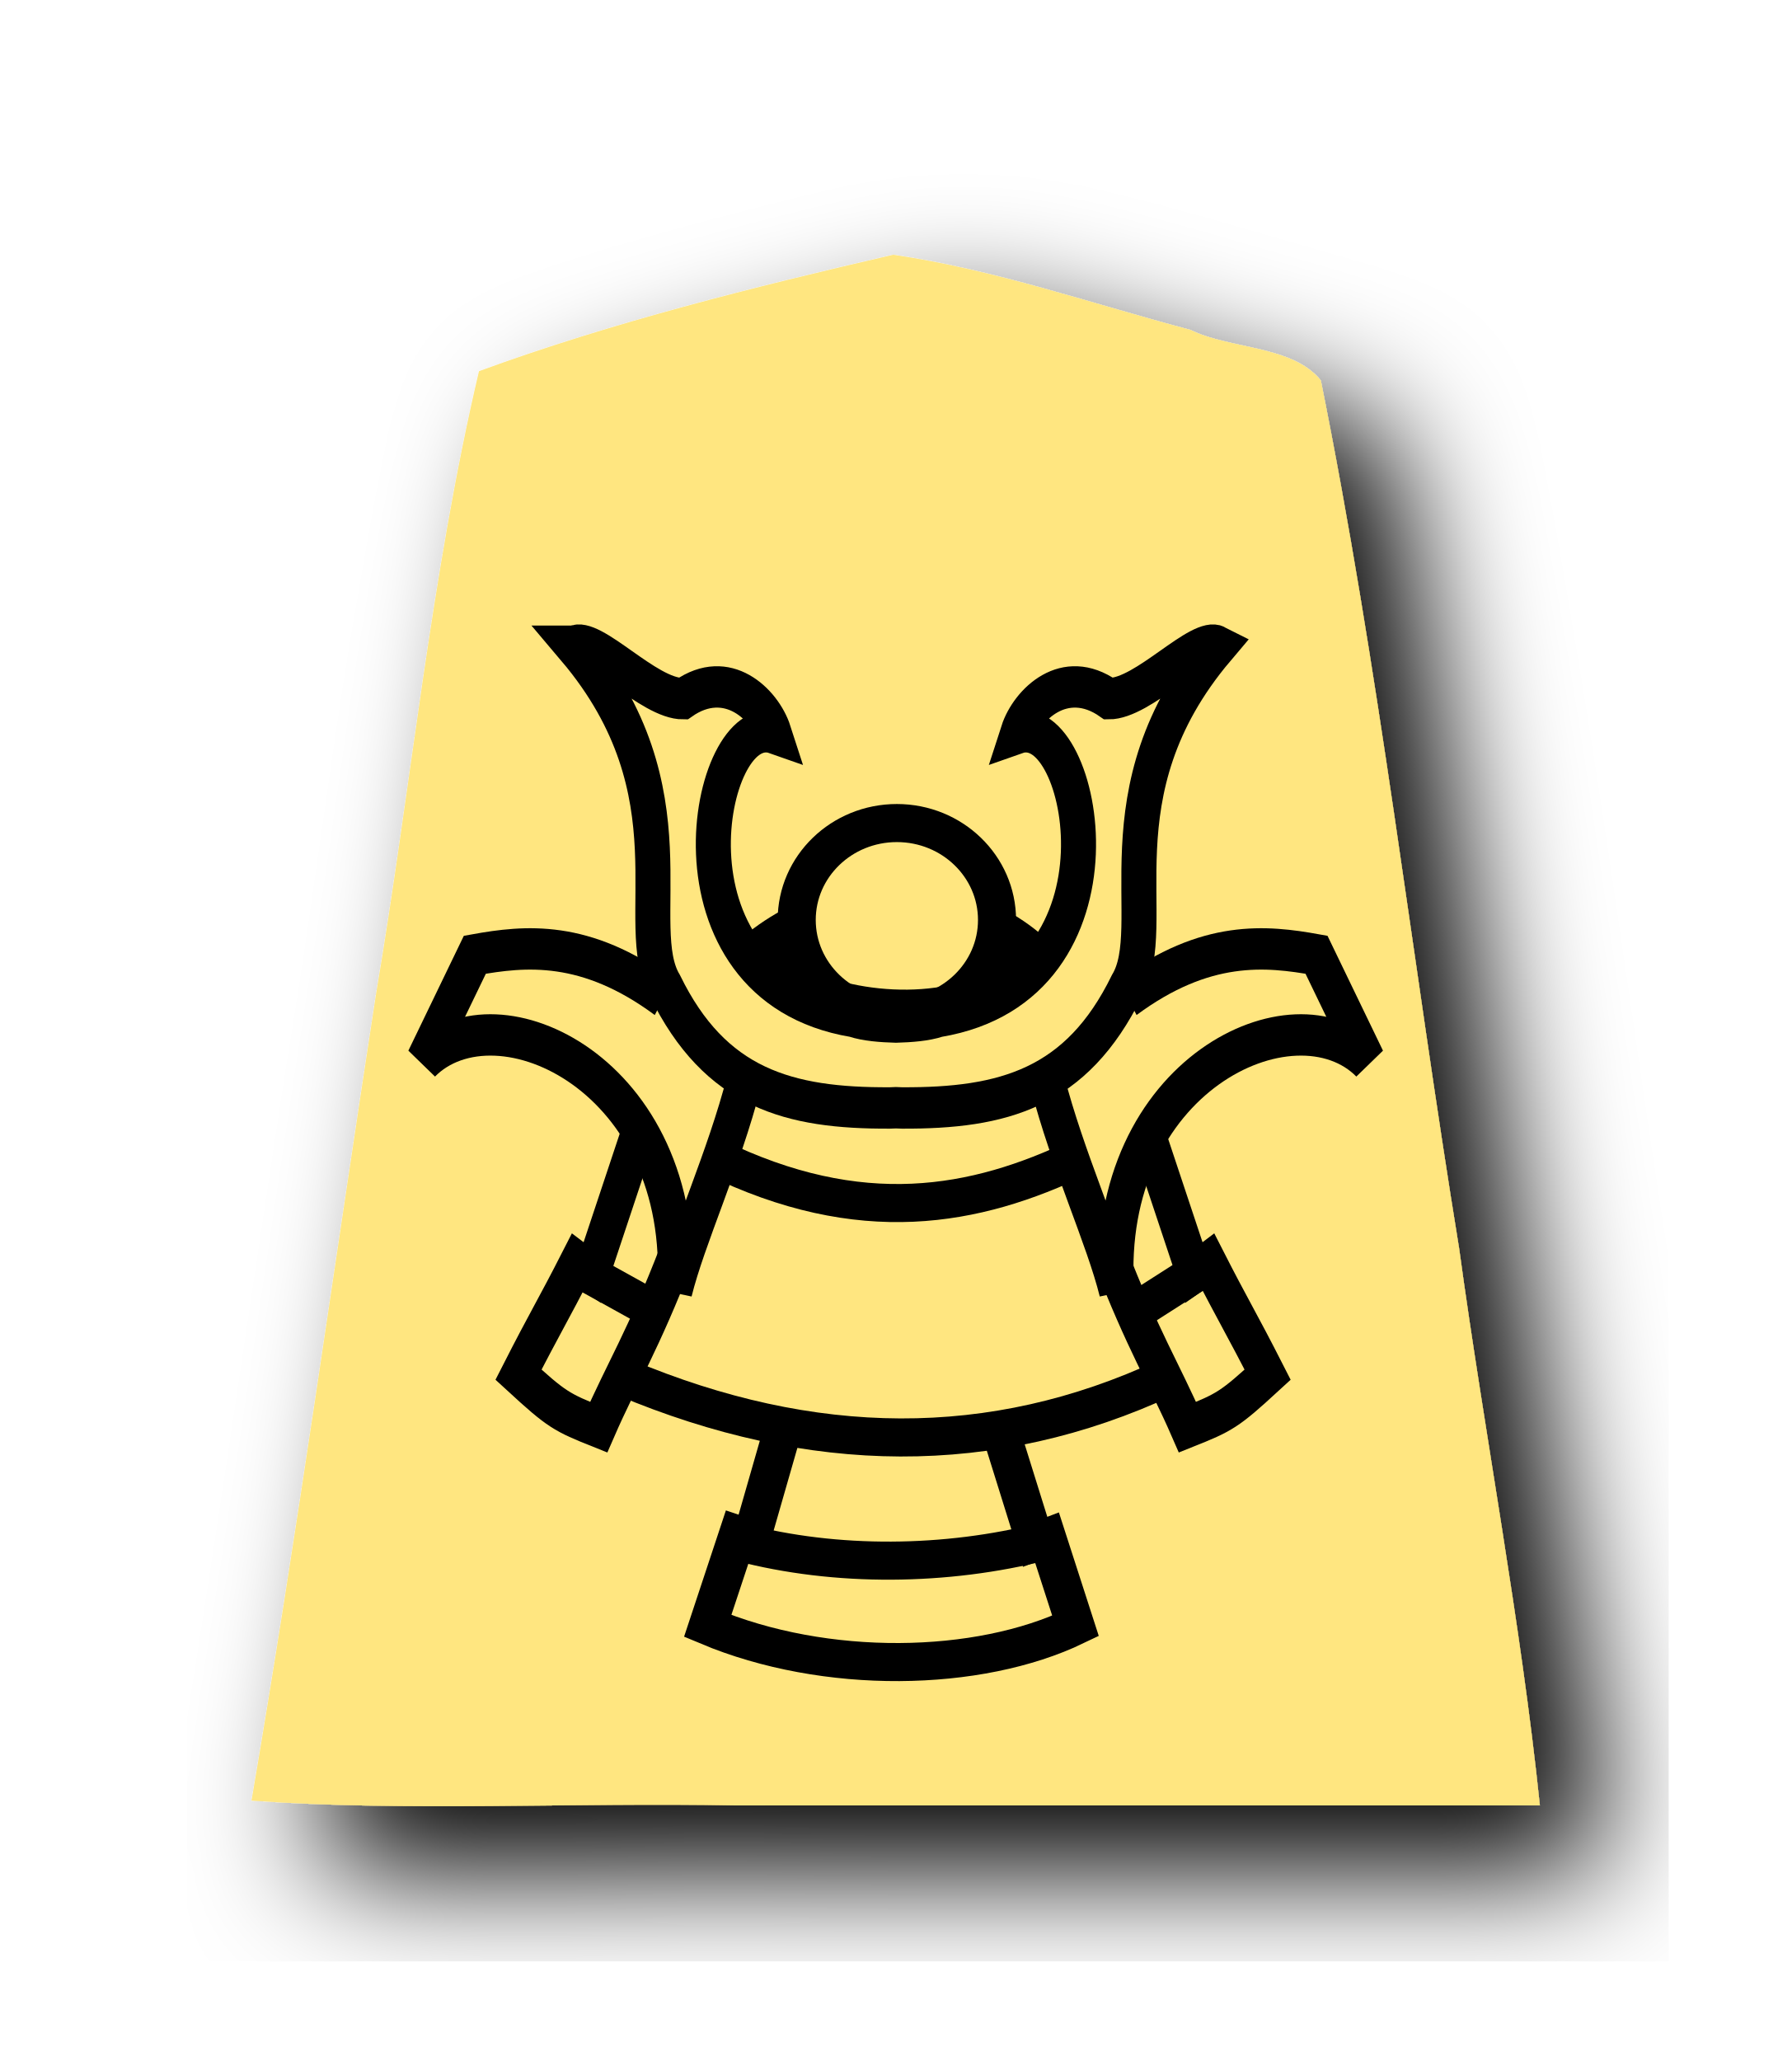
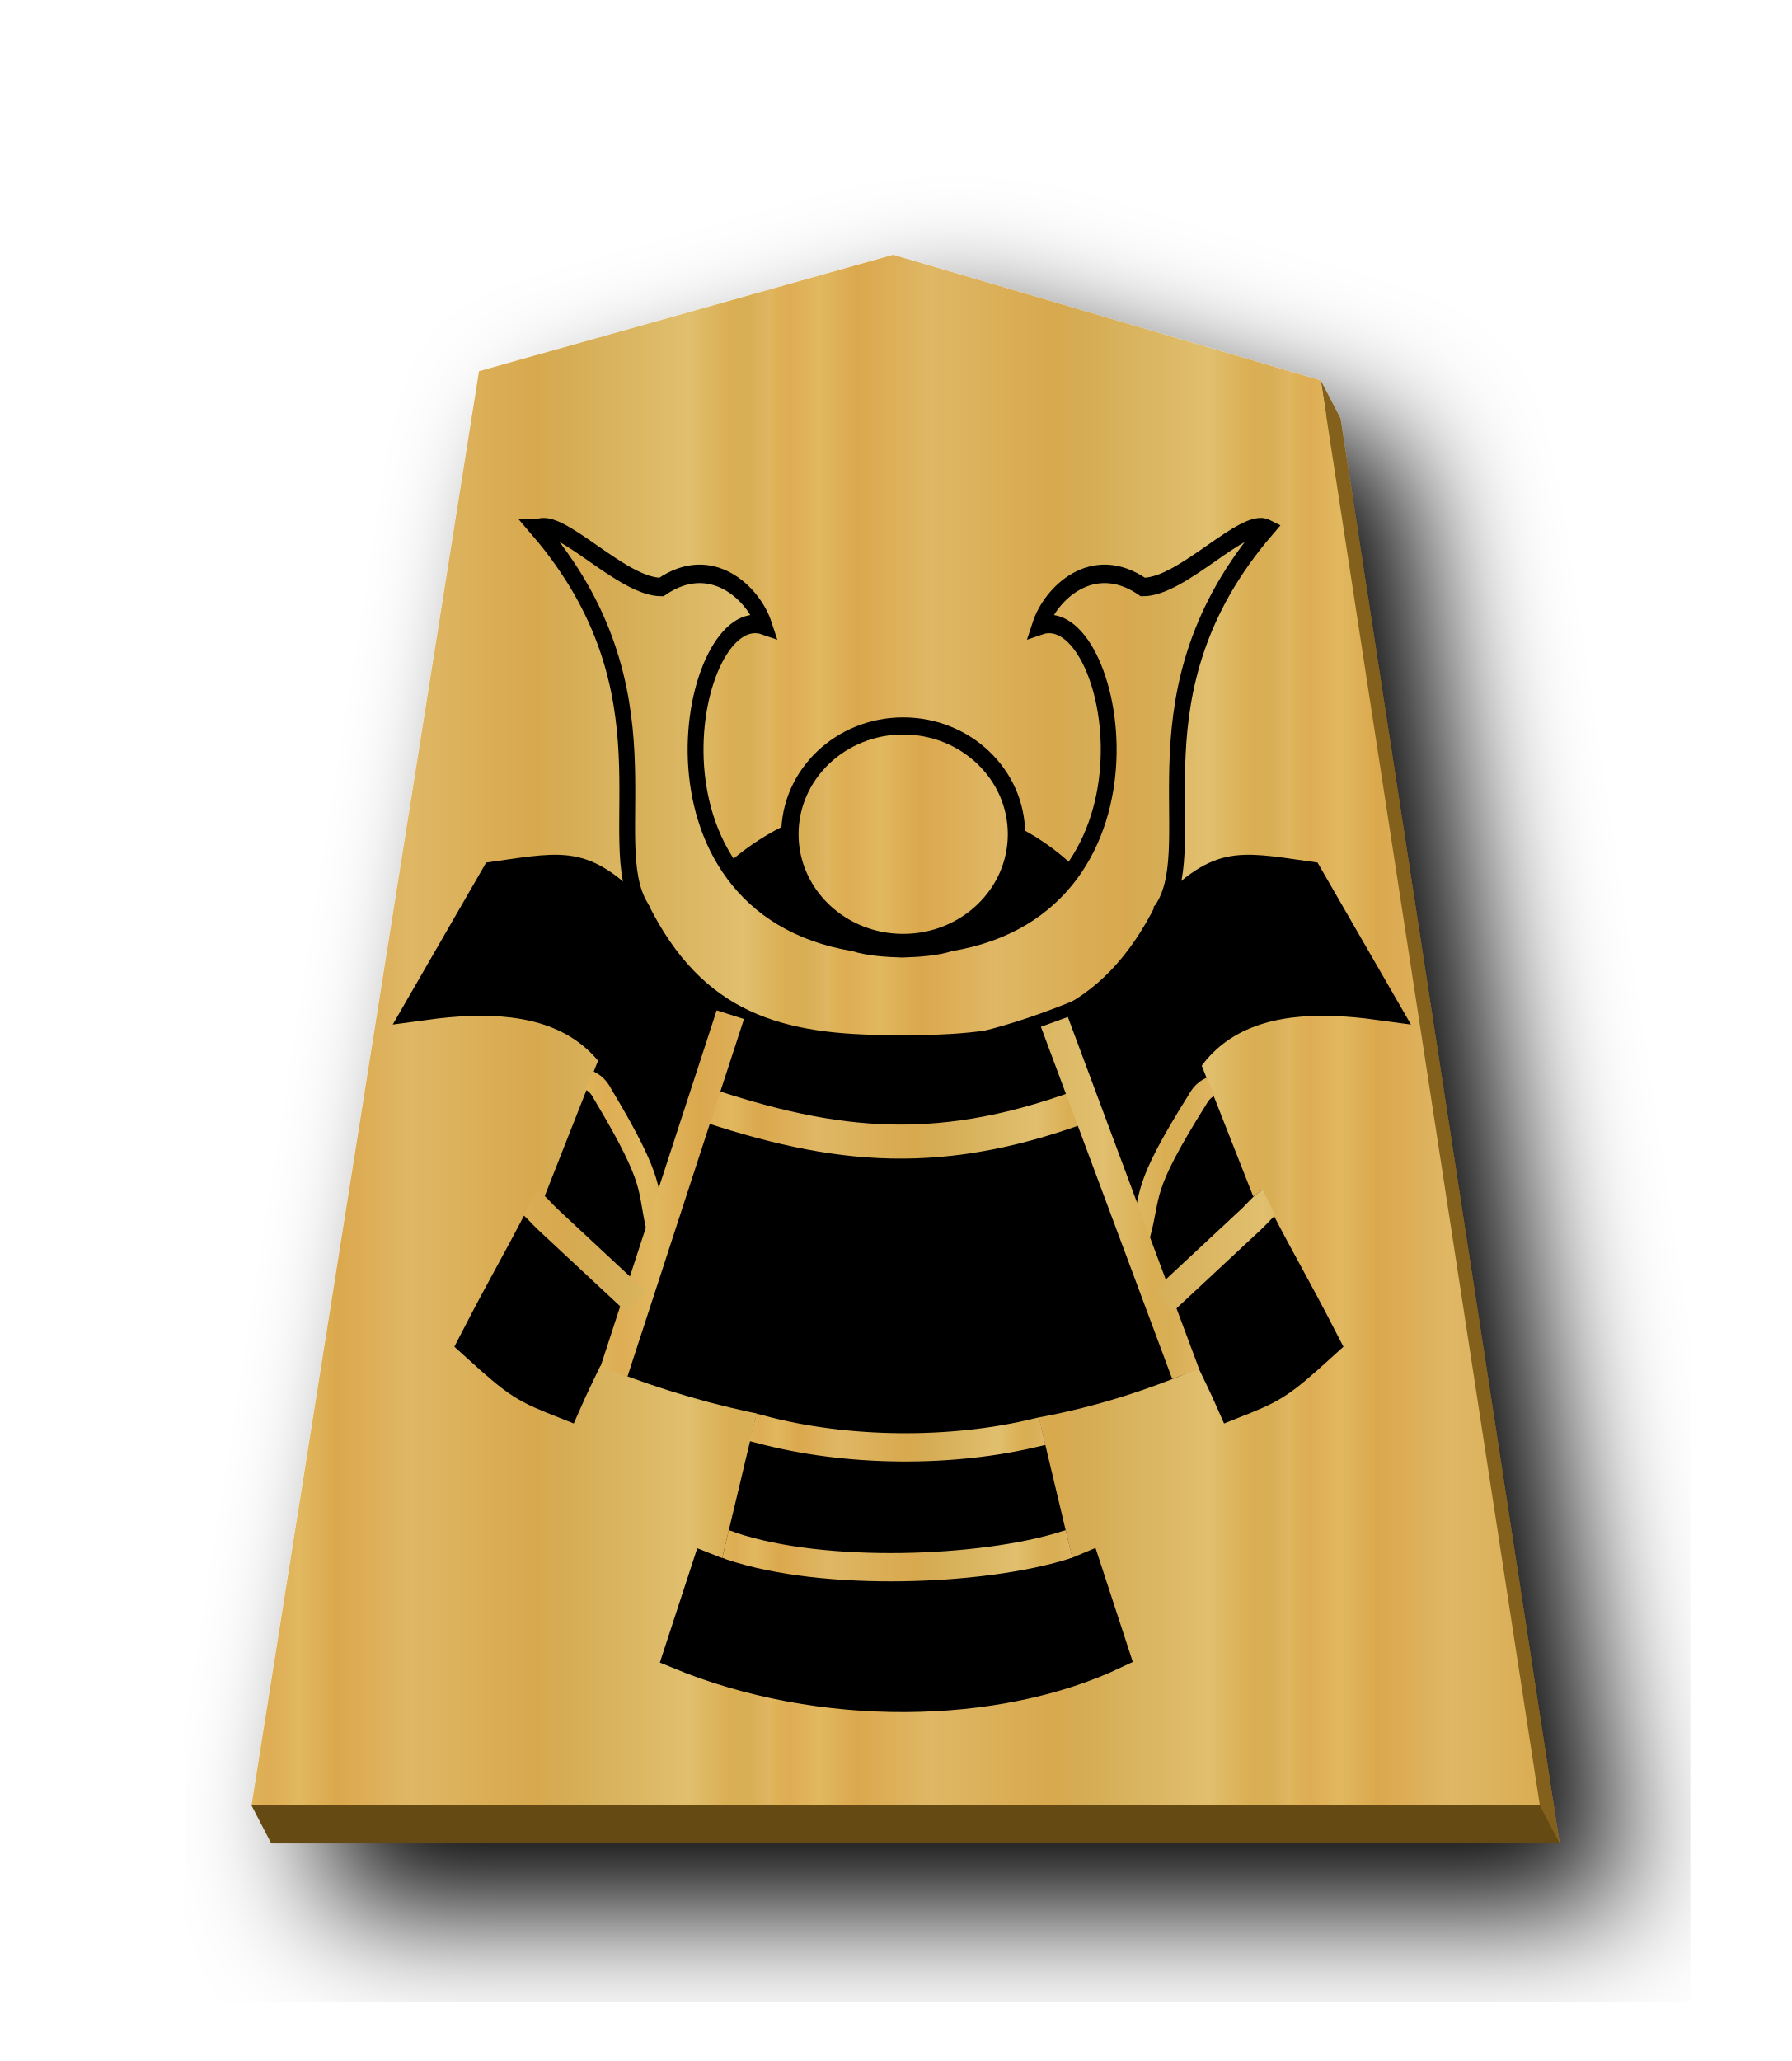
- <svg xmlns="http://www.w3.org/2000/svg" width="52.157" height="60" version="1.1" id="svg1717">
+ <svg xmlns="http://www.w3.org/2000/svg" xmlns:xlink="http://www.w3.org/1999/xlink" width="52.157" height="60" version="1.1" id="svg1717">
  <defs id="defs1721">
    <filter style="color-interpolation-filters:sRGB" id="filter1552">
      <feFlood flood-opacity="0.498" flood-color="rgb(0,0,0)" result="flood" id="feFlood1542" />
      <feComposite in="flood" in2="SourceGraphic" operator="in" result="composite1" id="feComposite1544" />
      <feGaussianBlur in="composite1" stdDeviation="2.5" result="blur" id="feGaussianBlur1546" />
      <feOffset dx="4.57967e-15" dy="4.41314e-15" result="offset" id="feOffset1548" />
      <feComposite in="SourceGraphic" in2="offset" operator="over" result="composite2" id="feComposite1550" />
    </filter>
    <filter style="color-interpolation-filters:sRGB" id="filter1540">
      <feFlood flood-opacity="0.498" flood-color="rgb(0,0,0)" result="flood" id="feFlood1530" />
      <feComposite in="flood" in2="SourceGraphic" operator="in" result="composite1" id="feComposite1532" />
      <feGaussianBlur in="composite1" stdDeviation="2.5" result="blur" id="feGaussianBlur1534" />
      <feOffset dx="4.57967e-15" dy="4.41314e-15" result="offset" id="feOffset1536" />
      <feComposite in="SourceGraphic" in2="offset" operator="over" result="composite2" id="feComposite1538" />
    </filter>
    <filter id="drop-shadow-9">
      <feGaussianBlur in="SourceAlpha" result="blur" stdDeviation="2" id="feGaussianBlur5056" />
      <feOffset result="offsetBlur" dx="2" dy="2" id="feOffset5058" />
      <feBlend in="SourceGraphic" in2="offsetBlur" mode="normal" id="feBlend5060" />
    </filter>
    <filter id="drop-shadow-2">
      <feGaussianBlur in="SourceAlpha" result="blur" stdDeviation="2" id="feGaussianBlur6807" />
      <feOffset result="offsetBlur" dx="2" dy="2" id="feOffset6809" />
      <feBlend in="SourceGraphic" in2="offsetBlur" mode="normal" id="feBlend6811" />
    </filter>
    <filter id="drop-shadow-2-8">
      <feGaussianBlur in="SourceAlpha" result="blur" stdDeviation="2" id="feGaussianBlur6807-2" />
      <feOffset result="offsetBlur" dx="2" dy="2" id="feOffset6809-8" />
      <feBlend in="SourceGraphic" in2="offsetBlur" mode="normal" id="feBlend6811-0" />
    </filter>
    <filter id="drop-shadow-6">
      <feGaussianBlur in="SourceAlpha" result="blur" stdDeviation="2" id="feGaussianBlur5056-9" />
      <feOffset result="offsetBlur" dx="2" dy="2" id="feOffset5058-0" />
      <feBlend in="SourceGraphic" in2="offsetBlur" mode="normal" id="feBlend5060-9" />
    </filter>
    <filter id="drop-shadow-27">
      <feGaussianBlur in="SourceAlpha" result="blur" stdDeviation="2" id="feGaussianBlur5056-5" />
      <feOffset result="offsetBlur" dx="2" dy="2" id="feOffset5058-6" />
      <feBlend in="SourceGraphic" in2="offsetBlur" mode="normal" id="feBlend5060-96" />
    </filter>
    <filter id="drop-shadow-2-88">
      <feGaussianBlur in="SourceAlpha" result="blur" stdDeviation="2" id="feGaussianBlur6807-1" />
      <feOffset result="offsetBlur" dx="2" dy="2" id="feOffset6809-5" />
      <feBlend in="SourceGraphic" in2="offsetBlur" mode="normal" id="feBlend6811-7" />
    </filter>
    <filter id="drop-shadow-2-6">
      <feGaussianBlur in="SourceAlpha" result="blur" stdDeviation="2" id="feGaussianBlur6807-4" />
      <feOffset result="offsetBlur" dx="2" dy="2" id="feOffset6809-6" />
      <feBlend in="SourceGraphic" in2="offsetBlur" mode="normal" id="feBlend6811-8" />
    </filter>
    <filter id="drop-shadow-62">
      <feGaussianBlur in="SourceAlpha" result="blur" stdDeviation="2" id="feGaussianBlur5056-7" />
      <feOffset result="offsetBlur" dx="2" dy="2" id="feOffset5058-9" />
      <feBlend in="SourceGraphic" in2="offsetBlur" mode="normal" id="feBlend5060-1" />
    </filter>
    <filter id="drop-shadow-1">
      <feGaussianBlur in="SourceAlpha" result="blur" stdDeviation="2" id="feGaussianBlur5056-0" />
      <feOffset result="offsetBlur" dx="2" dy="2" id="feOffset5058-7" />
      <feBlend in="SourceGraphic" in2="offsetBlur" mode="normal" id="feBlend5060-4" />
    </filter>
    <filter id="drop-shadow-2-67">
      <feGaussianBlur in="SourceAlpha" result="blur" stdDeviation="2" id="feGaussianBlur6807-7" />
      <feOffset result="offsetBlur" dx="2" dy="2" id="feOffset6809-4" />
      <feBlend in="SourceGraphic" in2="offsetBlur" mode="normal" id="feBlend6811-74" />
    </filter>
    <filter id="drop-shadow-2-86">
      <feGaussianBlur in="SourceAlpha" result="blur" stdDeviation="2" id="feGaussianBlur6807-6" />
      <feOffset result="offsetBlur" dx="2" dy="2" id="feOffset6809-9" />
      <feBlend in="SourceGraphic" in2="offsetBlur" mode="normal" id="feBlend6811-1" />
    </filter>
    <filter id="drop-shadow-22">
      <feGaussianBlur in="SourceAlpha" result="blur" stdDeviation="2" id="feGaussianBlur5056-0-5" />
      <feOffset result="offsetBlur" dx="2" dy="2" id="feOffset5058-0-0" />
      <feBlend in="SourceGraphic" in2="offsetBlur" mode="normal" id="feBlend5060-0" />
    </filter>
+     <linearGradient id="linearGradient12530">
+       <stop style="stop-color:#dfb459;stop-opacity:1" offset="0" id="stop12526" />
+       <stop id="stop16843" offset="0.033" style="stop-color:#dead54;stop-opacity:1" />
+       <stop id="stop12556" offset="0.093" style="stop-color:#e1b85f;stop-opacity:1" />
+       <stop id="stop12532" offset="0.165" style="stop-color:#dba84d;stop-opacity:1" />
+       <stop style="stop-color:#dfb765;stop-opacity:1" offset="0.305" id="stop12564" />
+       <stop style="stop-color:#d8a94e;stop-opacity:1" offset="0.539" id="stop12558" />
+       <stop id="stop12562" offset="0.586" style="stop-color:#d5ab53;stop-opacity:1" />
+       <stop style="stop-color:#e0bf6e;stop-opacity:1" offset="0.84" id="stop12534" />
+       <stop id="stop16845" offset="0.924" style="stop-color:#daae52;stop-opacity:1" />
+       <stop id="stop12560" offset="0.962" style="stop-color:#d9af57;stop-opacity:1" />
+       <stop style="stop-color:#e1b663;stop-opacity:1" offset="1" id="stop12528" />
+     </linearGradient>
+     <filter id="drop-shadow-6-9">
+       <feGaussianBlur in="SourceAlpha" result="blur" stdDeviation="2" id="feGaussianBlur5056-9-0" />
+       <feOffset result="offsetBlur" dx="2" dy="2" id="feOffset5058-0-2" />
+       <feBlend in="SourceGraphic" in2="offsetBlur" mode="normal" id="feBlend5060-9-0" />
+     </filter>
+     <linearGradient xlink:href="#linearGradient12530" id="linearGradient59009" x1="-30.849" y1="30.267" x2="-14.721" y2="30.267" gradientUnits="userSpaceOnUse" spreadMethod="repeat" />
+     <linearGradient xlink:href="#linearGradient12530" id="linearGradient59032" x1="223.004" y1="79.253" x2="242.046" y2="79.253" gradientUnits="userSpaceOnUse" spreadMethod="repeat" />
+     <linearGradient xlink:href="#linearGradient12530" id="linearGradient59034" x1="-37.193" y1="216.519" x2="238.302" y2="216.519" gradientUnits="userSpaceOnUse" spreadMethod="repeat" />
+     <linearGradient xlink:href="#linearGradient12530" id="linearGradient59042" x1="238.298" y1="104.713" x2="250.496" y2="104.713" gradientUnits="userSpaceOnUse" />
+     <linearGradient xlink:href="#linearGradient12530" id="linearGradient59044" x1="239.247" y1="100.537" x2="249.558" y2="100.537" gradientUnits="userSpaceOnUse" />
+     <linearGradient xlink:href="#linearGradient12530" id="linearGradient59046" x1="276.992" y1="142.974" x2="291.233" y2="142.974" gradientUnits="userSpaceOnUse" />
+     <linearGradient xlink:href="#linearGradient12530" id="linearGradient59048" x1="305.234" y1="93.216" x2="326.101" y2="93.216" gradientUnits="userSpaceOnUse" />
+     <linearGradient xlink:href="#linearGradient12530" id="linearGradient59050" x1="304.71" y1="91.813" x2="326.65" y2="91.813" gradientUnits="userSpaceOnUse" />
+     <linearGradient xlink:href="#linearGradient12530" id="linearGradient59052" x1="294.98" y1="91.465" x2="313.791" y2="91.465" gradientUnits="userSpaceOnUse" spreadMethod="repeat" />
  </defs>
  <filter id="drop-shadow">
    <feGaussianBlur in="SourceAlpha" result="blur" stdDeviation="2" id="feGaussianBlur1692" />
    <feOffset result="offsetBlur" dx="2" dy="2" id="feOffset1694" />
    <feBlend in="SourceGraphic" in2="offsetBlur" mode="normal" id="feBlend1696" />
  </filter>
-   <g style="display:inline" id="g8035" transform="translate(-176.1826,-13.83167)">
-     <g style="display:inline;fill:#ffe680;fill-opacity:1;filter:url(#drop-shadow-22)" id="g5079-7" transform="matrix(0.9393427,0,0,0.9393427,212.483,15.38961)">
-       <path style="fill:#ffe680;fill-opacity:1" id="path5063-6" d="m -10.96,6.237 c -4.319,1 -8.69,2.088 -12.838,3.608 -1.492,6.331 -2.103,12.88 -3.191,19.305 -1.285,8.332 -2.439,16.689 -3.86,24.997 4.847,0.346 10,0.05 14.963,0.148 H 9.085 c -0.585,-5.657 -1.718,-11.523 -2.502,-17.26 -1.462,-8.96 -2.486,-18.012 -4.288,-26.903 -0.885,-1.093 -2.799,-0.957 -4.037,-1.564 -3.053,-0.81 -6.099,-1.875 -9.218,-2.332 z" />
-     </g>
-     <g id="g10109" transform="matrix(0.7388505,0,0,0.7388505,21.47671,-15.0062)" style="display:inline;stroke-width:1.5;stroke-miterlimit:4;stroke-dasharray:none">
-       <g id="g10245" style="stroke-width:1.5;stroke-miterlimit:4;stroke-dasharray:none">
-         <g id="g10091" transform="translate(326.6833,-92.27743)" style="stroke-width:1.5;stroke-miterlimit:4;stroke-dasharray:none">
-           <path style="fill:none;stroke:#000000;stroke-width:20.14;stroke-linecap:butt;stroke-linejoin:miter;stroke-miterlimit:4;stroke-dasharray:none;stroke-opacity:1" d="m 89.878,104.459 c 71.228,71.229 31.757,135.821 52.51,165.379 28.871,49.947 71.083,59.605 129.343,59.369 1.132,-0.005 2.27,-0.039 3.413,-0.104 1.143,0.064 2.28,0.099 3.413,0.104 58.26,0.236 100.472,-9.422 129.343,-59.369 20.752,-29.558 -18.718,-94.149 52.51,-165.379 -11.605,-5.015 -42.725,25.605 -62.898,25.525 -25.612,-15.171 -47.031,3.08 -52.251,16.777 37.839,-11.301 70.079,121.468 -45.538,137.914 -7.067,1.971 -16.164,2.514 -24.578,2.719 -8.414,-0.205 -17.511,-0.748 -24.578,-2.719 -115.617,-16.446 -83.377,-149.215 -45.538,-137.914 -5.22,-13.697 -26.639,-31.948 -52.251,-16.777 -20.172,0.08 -51.293,-30.539 -62.898,-25.525 z" id="path4702" transform="matrix(0.06852995,0,0,0.08094496,-100.8457,148.3159)" />
-           <path transform="matrix(0.06852995,0,0,0.08094496,-100.8236,148.2938)" style="fill:none;stroke:#000000;stroke-width:20.14;stroke-linecap:butt;stroke-linejoin:miter;stroke-miterlimit:4;stroke-dasharray:none;stroke-opacity:1" d="M 141.488,275.714 C 96.362,247.419 61.476,250.533 32.684,254.909 L 3.205,306.581 c 41.944,-36.203 152.117,6.577 144.443,111.867 7.771,-26.631 28.133,-63.418 39.832,-101.833 m 220.385,-40.901 c 45.126,-28.294 80.012,-25.181 108.804,-20.805 l 29.479,51.672 c -41.944,-36.203 -152.117,6.577 -144.443,111.867 -7.771,-26.631 -28.133,-63.418 -39.832,-101.833" id="path4704" />
-           <path transform="matrix(0.06852995,0,0,0.08094496,-100.8457,148.3159)" style="fill:none;stroke:#000000;stroke-width:20.14;stroke-linecap:butt;stroke-linejoin:miter;stroke-miterlimit:4;stroke-dasharray:none;stroke-opacity:1" d="m 128.121,339.223 -27.587,70.185 c -3.407,-2.033 -1.213,-0.418 -8.449,-5.079 -14.054,23.338 -19.002,29.833 -33.969,54.715 21.968,17.086 24.658,18.309 46.106,25.56 13.293,-25.846 25.739,-42.374 44.638,-83.919 m 270.023,-61.462 27.587,70.185 c 3.407,-2.033 1.213,-0.418 8.449,-5.079 14.054,23.338 19.002,29.833 33.969,54.715 -21.968,17.086 -24.658,18.309 -46.106,25.56 -13.293,-25.846 -25.739,-42.374 -44.638,-83.919" id="path4706" />
-           <path style="fill:none;stroke:#000000;stroke-width:1.5;stroke-linecap:butt;stroke-linejoin:miter;stroke-miterlimit:4;stroke-dasharray:none;stroke-opacity:1" d="m -92.675,185.591 c 7.363,3.092 14.48,3.19 21.328,0" id="path4708" />
-           <path id="path10069" d="m -84.453,170.672 c -1.397,-0.39 -2.556,-1.056 -3.077,-1.88 v 0 c 0.507,-0.425 1.045,-0.777 1.603,-1.061" style="fill:none;stroke:#000000;stroke-width:1.5;stroke-linecap:butt;stroke-linejoin:miter;stroke-miterlimit:4;stroke-dasharray:none;stroke-opacity:1" />
-           <path id="path10067" d="m -79.755,170.864 c -1.523,0.322 -3.24,0.215 -4.698,-0.192" style="fill:none;stroke:#000000;stroke-width:1.5;stroke-linecap:butt;stroke-linejoin:miter;stroke-miterlimit:4;stroke-dasharray:none;stroke-opacity:1" />
-           <path id="path10065" d="m -77.959,167.864 c 0.534,0.297 1.027,0.653 1.466,1.062 -0.733,1.038 -1.923,1.654 -3.262,1.938" style="fill:none;stroke:#000000;stroke-width:1.5;stroke-linecap:butt;stroke-linejoin:miter;stroke-miterlimit:4;stroke-dasharray:none;stroke-opacity:1" />
-           <ellipse ry="3.818" rx="3.947" cy="167.556" cx="-81.953" id="path4730" style="opacity:1;fill:none;fill-opacity:1;stroke:#000000;stroke-width:1.5;stroke-linecap:butt;stroke-linejoin:miter;stroke-miterlimit:4;stroke-dasharray:none;stroke-opacity:1;paint-order:normal" />
-           <path id="path4767" d="m -86.536,187.948 -1.149,4 -0.53,-0.177 -1.193,3.602 c 4.644,1.952 10.662,1.844 14.496,0 l -1.127,-3.491 -0.464,0.177 -1.282,-4.11" style="fill:none;stroke:#000000;stroke-width:1.5;stroke-linecap:butt;stroke-linejoin:miter;stroke-miterlimit:4;stroke-dasharray:none;stroke-opacity:1" />
-           <path id="path10071" d="m -94.437,181.319 2.875,1.594" style="fill:none;stroke:#000000;stroke-width:1.5;stroke-linecap:butt;stroke-linejoin:miter;stroke-miterlimit:4;stroke-dasharray:none;stroke-opacity:1" />
-           <path id="path10075" d="m -70.25,181.507 -2.25,1.438" style="fill:none;stroke:#000000;stroke-width:1.5;stroke-linecap:butt;stroke-linejoin:miter;stroke-miterlimit:4;stroke-dasharray:none;stroke-opacity:1" />
-           <path id="path10077" d="m -88.116,192.079 c 3.767,0.99 8.111,0.944 11.938,-0.031" style="fill:none;stroke:#000000;stroke-width:1.5;stroke-linecap:butt;stroke-linejoin:miter;stroke-miterlimit:4;stroke-dasharray:none;stroke-opacity:1" />
+   <g transform="matrix(0.9393427,0,0,0.9393427,36.30043,1.557944)" id="g5079-7" style="display:inline;fill:#fecb00;fill-opacity:1;filter:url(#drop-shadow-22)">
+     <path style="fill:#83611c;fill-opacity:1;stroke-width:0.939" d="M 26.58 8.521 L 14.52 11.91 L 7.896 53.664 L 45.408 53.664 L 39.031 12.182 L 38.457 11.076 L 38.611 12.059 L 26.58 8.521 z " transform="matrix(1.064574,0,0,1.064574,-38.6445,-1.658547)" id="path59011" />
+     <path d="m -10.96,6.237 -12.838,3.608 -7.051,44.45 39.934,2.8e-5 -6.79,-44.163 z" id="path5063-6" style="fill:url(#linearGradient59009);fill-opacity:1;" />
+   </g>
+   <g id="g8011" transform="matrix(1.193069,0,0,1.17821,-215.0531,-23.49739)">
+     <g id="g7992">
+       <g style="display:inline" id="g4792-8" transform="matrix(0.7005504,0,0,0.7005504,30.93845,-14.96561)">
+         <g id="g4722-9" transform="translate(-71.19092,-1.25)">
+           <g style="stroke:#000000;stroke-width:1.2;stroke-miterlimit:4;stroke-dasharray:none" transform="translate(31.46625,-52.3259)" id="g4712-6">
+             <path style="fill:url(#linearGradient59034);stroke:#000000;stroke-width:8.056;stroke-linecap:butt;stroke-linejoin:miter;stroke-miterlimit:4;stroke-dasharray:none;stroke-opacity:1;fill-opacity:1" d="m 89.878,104.459 c 71.228,71.229 31.757,135.821 52.51,165.379 28.871,49.947 71.083,59.605 129.343,59.369 1.132,-0.005 2.27,-0.039 3.413,-0.104 1.143,0.064 2.28,0.099 3.413,0.104 58.26,0.236 100.472,-9.422 129.343,-59.369 20.752,-29.558 -18.718,-94.149 52.51,-165.379 -11.605,-5.015 -42.725,25.605 -62.898,25.525 -25.612,-15.171 -47.031,3.08 -52.251,16.777 37.839,-11.301 70.079,121.468 -45.538,137.914 -7.067,1.971 -16.164,2.514 -24.578,2.719 -8.414,-0.205 -17.511,-0.748 -24.578,-2.719 -115.617,-16.446 -83.377,-149.215 -45.538,-137.914 -5.22,-13.697 -26.639,-31.948 -52.251,-16.777 -20.172,0.08 -51.293,-30.539 -62.898,-25.525 z" id="path4702-1" transform="matrix(0.06852995,0,0,0.08094496,265.4334,113.5891)" />
+             <path transform="matrix(0.06852995,0,0,0.08094496,265.4555,113.567)" style="fill:#000000;stroke:#000000;stroke-width:16.112;stroke-linecap:butt;stroke-linejoin:miter;stroke-miterlimit:4;stroke-dasharray:none;stroke-opacity:1" d="M 141.488,275.714 C 113.457,251.267 105.818,253.208 68.009,257.871 l -35.66,52.996 c 60.801,-7.142 122.974,2.29 115.299,107.58 7.771,-26.631 28.133,-63.418 39.832,-101.833 m 220.385,-40.901 c 28.031,-24.447 35.67,-22.506 73.479,-17.843 l 35.66,52.996 c -60.801,-7.142 -122.974,2.29 -115.299,107.58 -7.771,-26.631 -28.133,-63.418 -39.832,-101.833" id="path4704-4" />
+             <path transform="matrix(0.06852995,0,0,0.08094496,265.4334,113.5891)" style="fill:#000000;stroke:#000000;stroke-width:16.112;stroke-linecap:butt;stroke-linejoin:miter;stroke-miterlimit:4;stroke-dasharray:none;stroke-opacity:1" d="m 128.121,339.223 -29.443,64.097 c -3.407,-2.033 6.609,9.491 -6.593,1.008 -14.054,23.338 -19.002,29.833 -33.969,54.715 21.968,17.086 24.658,18.309 46.106,25.56 13.293,-25.846 25.739,-42.374 44.638,-83.919 m 270.023,-61.462 29.443,64.097 c 3.407,-2.033 -6.609,9.491 6.593,1.008 14.054,23.338 19.002,29.833 33.969,54.715 -21.968,17.086 -24.658,18.309 -46.106,25.56 -13.293,-25.846 -25.739,-42.374 -44.638,-83.919" id="path4706-0" />
+             <path style="fill:#000000;stroke:#000000;stroke-width:1.2;stroke-linecap:butt;stroke-linejoin:miter;stroke-miterlimit:4;stroke-dasharray:none;stroke-opacity:1" d="m 273.604,150.864 c 7.363,3.092 14.48,3.19 21.328,0 l -4.023,-11.781 c -5.552,2.376 -8.767,2.099 -13.5,0.437 z" id="path4708-6" />
+             <path style="fill:none;stroke:url(#linearGradient59046);stroke-width:1.2;stroke-linecap:butt;stroke-linejoin:miter;stroke-miterlimit:4;stroke-dasharray:none;stroke-opacity:1" d="m 277.188,142.28 c 4.811,1.655 8.506,2.056 13.826,-0.031" id="path4710-8" />
+           </g>
+           <path id="path4716-2" d="m 304.855,89.188 c 0.302,0.137 0.414,0.389 0.466,0.478 1.928,3.26 1.51,3.297 1.895,4.829 m 19.296,-5.088 c -0.305,0.131 -0.422,0.381 -0.476,0.468 -1.994,3.221 -1.576,3.266 -1.992,4.789" style="fill:none;stroke:url(#linearGradient59050);stroke-width:0.7;stroke-linecap:butt;stroke-linejoin:miter;stroke-miterlimit:4;stroke-dasharray:none;stroke-opacity:1" />
+           <path id="path4720-4" d="m 305.71,99.48 4.06,-12.611 m 11.289,0.254 4.574,12.42" style="fill:none;stroke:url(#linearGradient59048);stroke-width:1;stroke-linecap:butt;stroke-linejoin:miter;stroke-miterlimit:4;stroke-dasharray:none;stroke-opacity:1" />
+           <path style="fill:none;stroke:url(#linearGradient59052);stroke-width:0.998;stroke-linecap:butt;stroke-linejoin:miter;stroke-miterlimit:4;stroke-dasharray:none;stroke-opacity:1" d="m 304.034,89.759 c 0.18,0.091 0.407,0.384 0.61,0.575 l 3.094,2.919 m 22.051,-3.494 c -0.18,0.091 -0.407,0.384 -0.61,0.575 l -3.094,2.919" id="path4800-6" transform="translate(-1.25,3.738435)" />
        </g>
-         <path style="fill:none;stroke:#000000;stroke-width:1.5;stroke-linecap:butt;stroke-linejoin:miter;stroke-miterlimit:4;stroke-dasharray:none;stroke-opacity:1" d="m 237.536,84.62 c 5.766,2.821 10.281,1.979 14.407,0" id="path10093" />
+         <path style="fill:#000000;stroke:#000000;stroke-width:1px;stroke-linecap:butt;stroke-linejoin:miter;stroke-opacity:1" d="m 239.024,80.489 c 3.438,-2.881 8.3,-2.42 11.037,0.135 -2.365,3.351 -9.495,2.306 -11.037,-0.135 z" id="path4728-2" />
+         <ellipse ry="3.818" rx="3.947" cy="79.253" cx="244.601" id="path4730-7" style="opacity:1;fill:url(#linearGradient59032);fill-opacity:1;stroke:#000000;stroke-width:0.604;stroke-linecap:butt;stroke-linejoin:miter;stroke-miterlimit:4;stroke-dasharray:none;stroke-opacity:1;paint-order:normal" />
+         <path id="path4767-7" d="m 240.019,99.645 -1.37,5.82 -0.911,-0.364 -0.997,3.086 c 4.989,2.097 11.131,1.981 15.249,0 l -0.997,-3.086 -0.854,0.364 -1.37,-5.82" style="fill:#000000;stroke:#000000;stroke-width:1px;stroke-linecap:butt;stroke-linejoin:miter;stroke-opacity:1" />
+         <path id="path4772-3" d="m 239.37,100.175 c 0.152,0.038 0.143,0.036 0.229,0.059 3.05,0.836 6.736,0.845 9.675,0.113 0.05,-0.012 0.015,-0.002 0.171,-0.038" style="fill:none;stroke:url(#linearGradient59044);stroke-width:0.998;stroke-linecap:butt;stroke-linejoin:miter;stroke-miterlimit:4;stroke-dasharray:none;stroke-opacity:1" />
+         <path style="fill:none;stroke:url(#linearGradient59042);stroke-width:0.998;stroke-linecap:butt;stroke-linejoin:miter;stroke-miterlimit:4;stroke-dasharray:none;stroke-opacity:1" d="m 238.411,104.291 c 0.155,0.036 0.123,0.044 0.186,0.066 3.279,1.12 8.768,0.875 11.584,-0.009 0.079,-0.025 0.051,-0.026 0.197,-0.061" id="path4774-6" />
      </g>
    </g>
  </g>
+   <path style="fill:#654b13;stroke:none;stroke-width:1px;stroke-linecap:butt;stroke-linejoin:miter;stroke-opacity:1;fill-opacity:1" d="M 7.897,53.665 7.323,52.56 l 37.512,2.6e-5 0.575,1.105 z" id="path59015" />
</svg>
